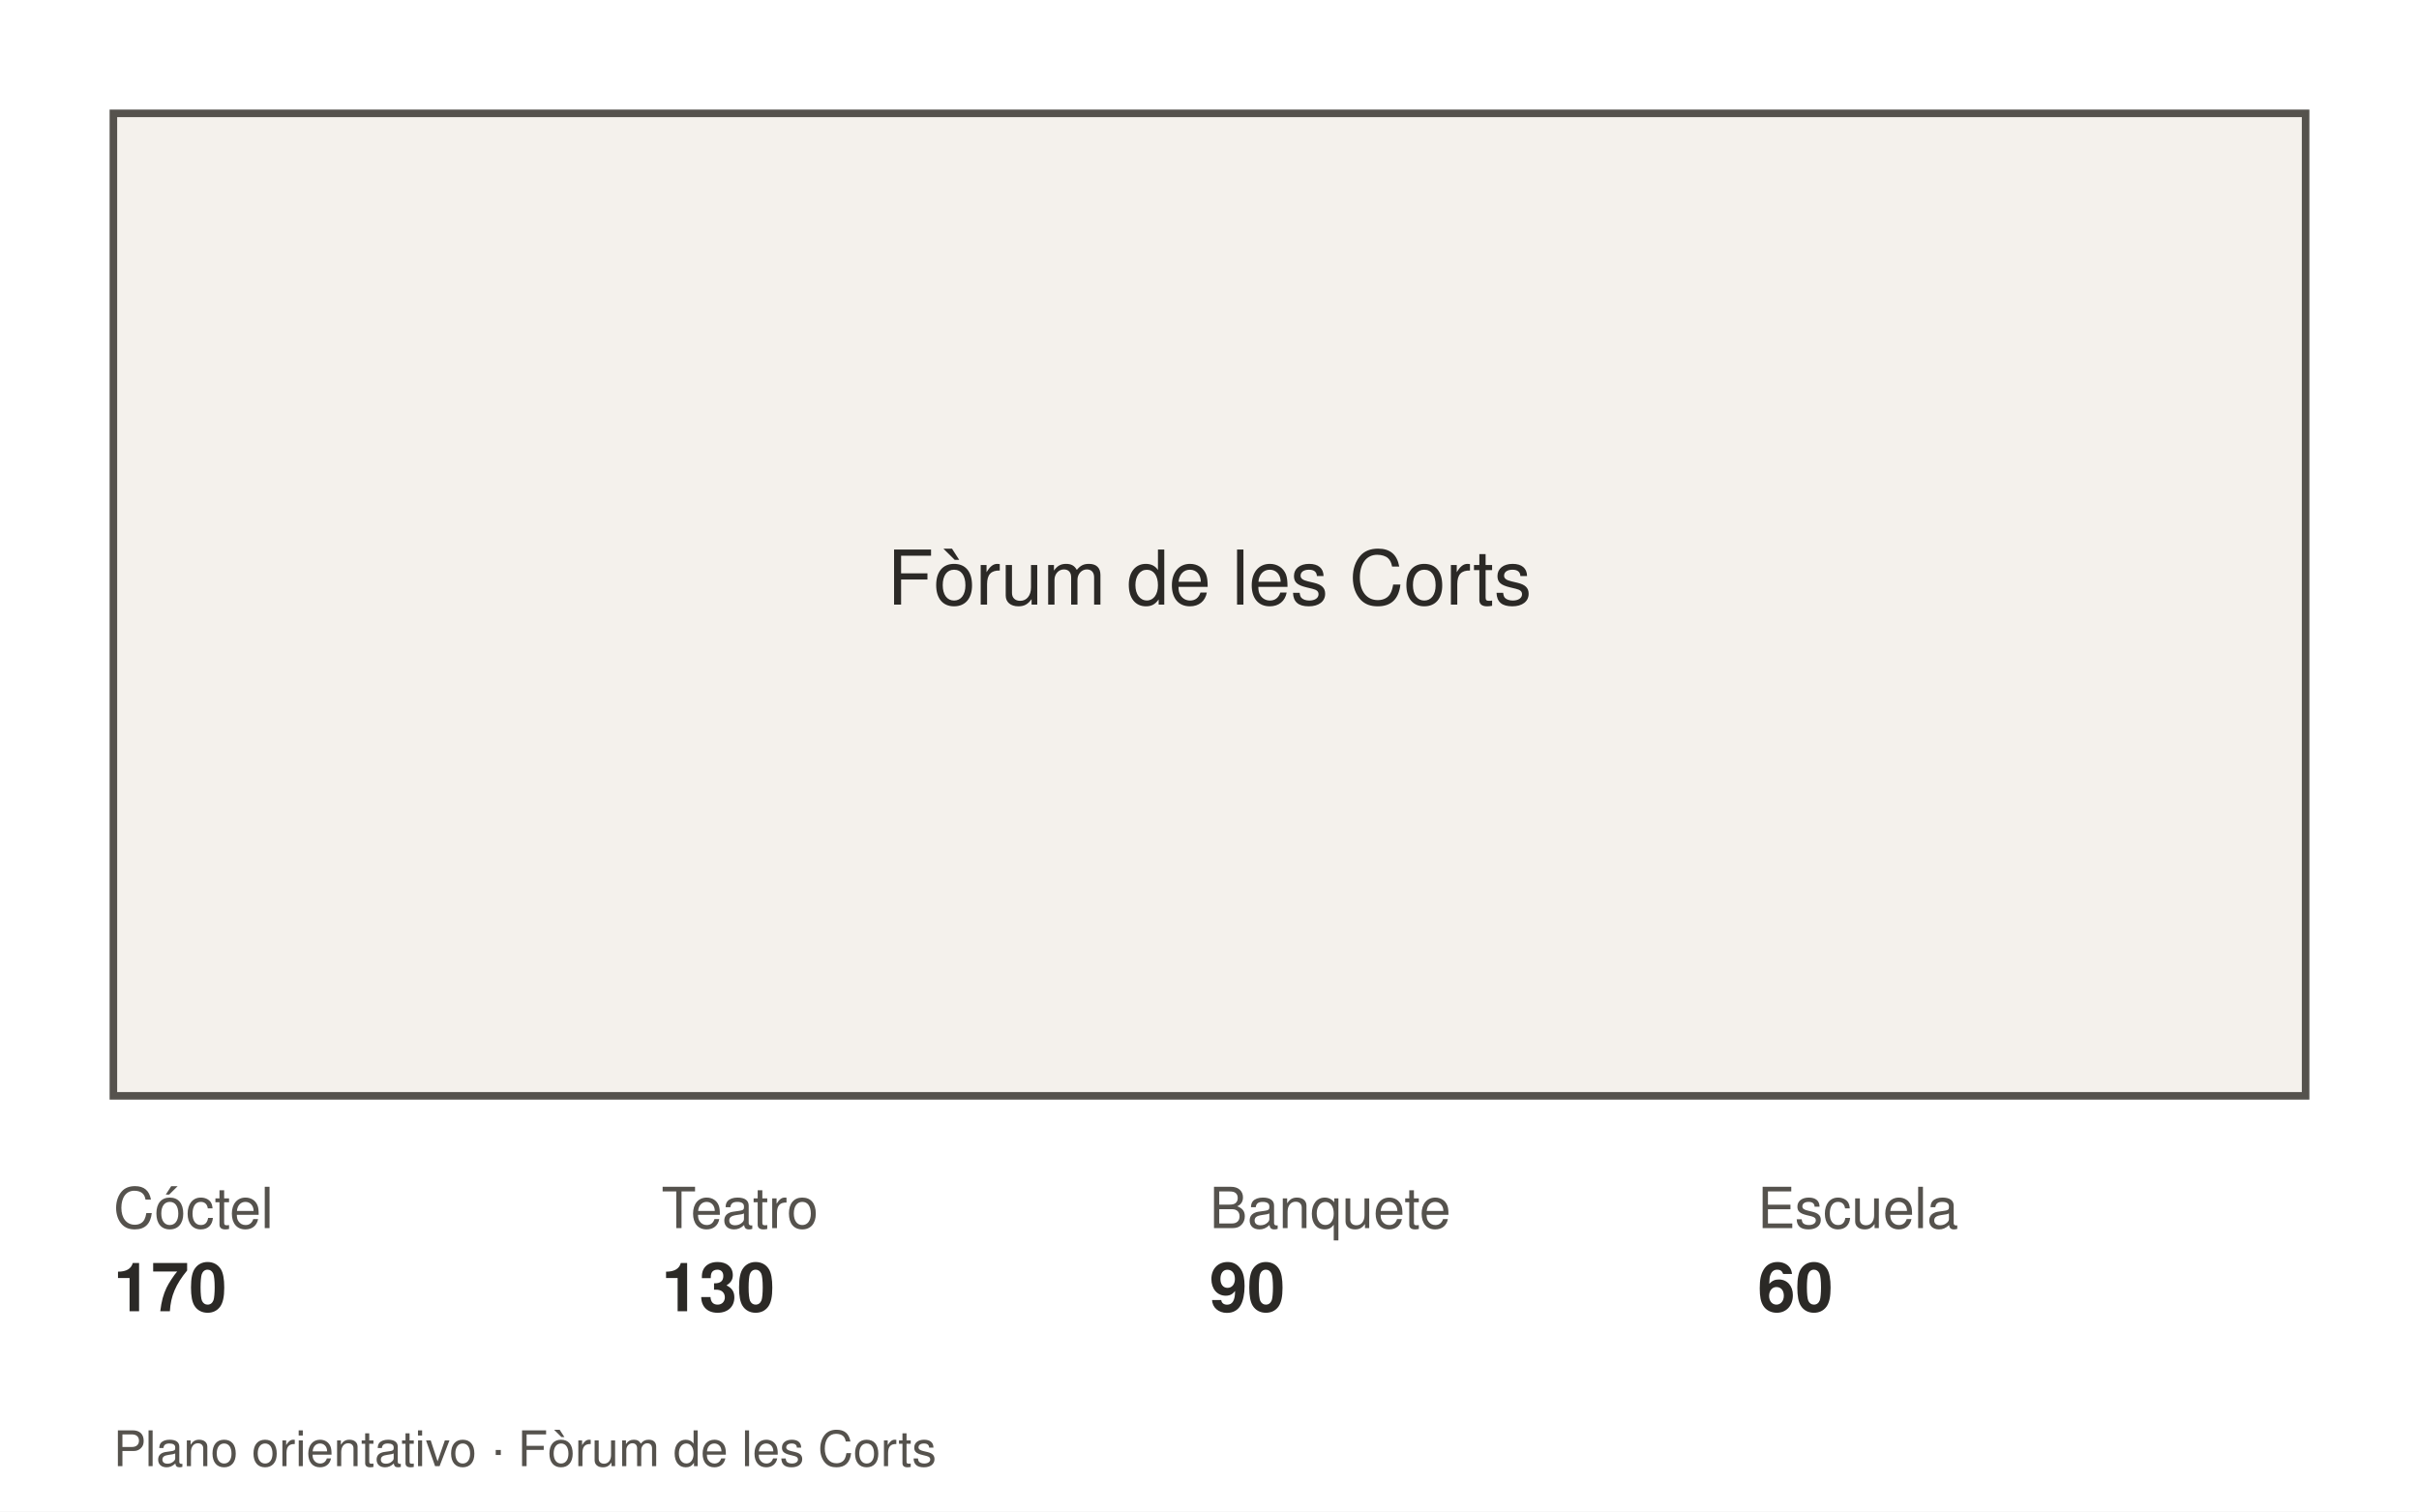
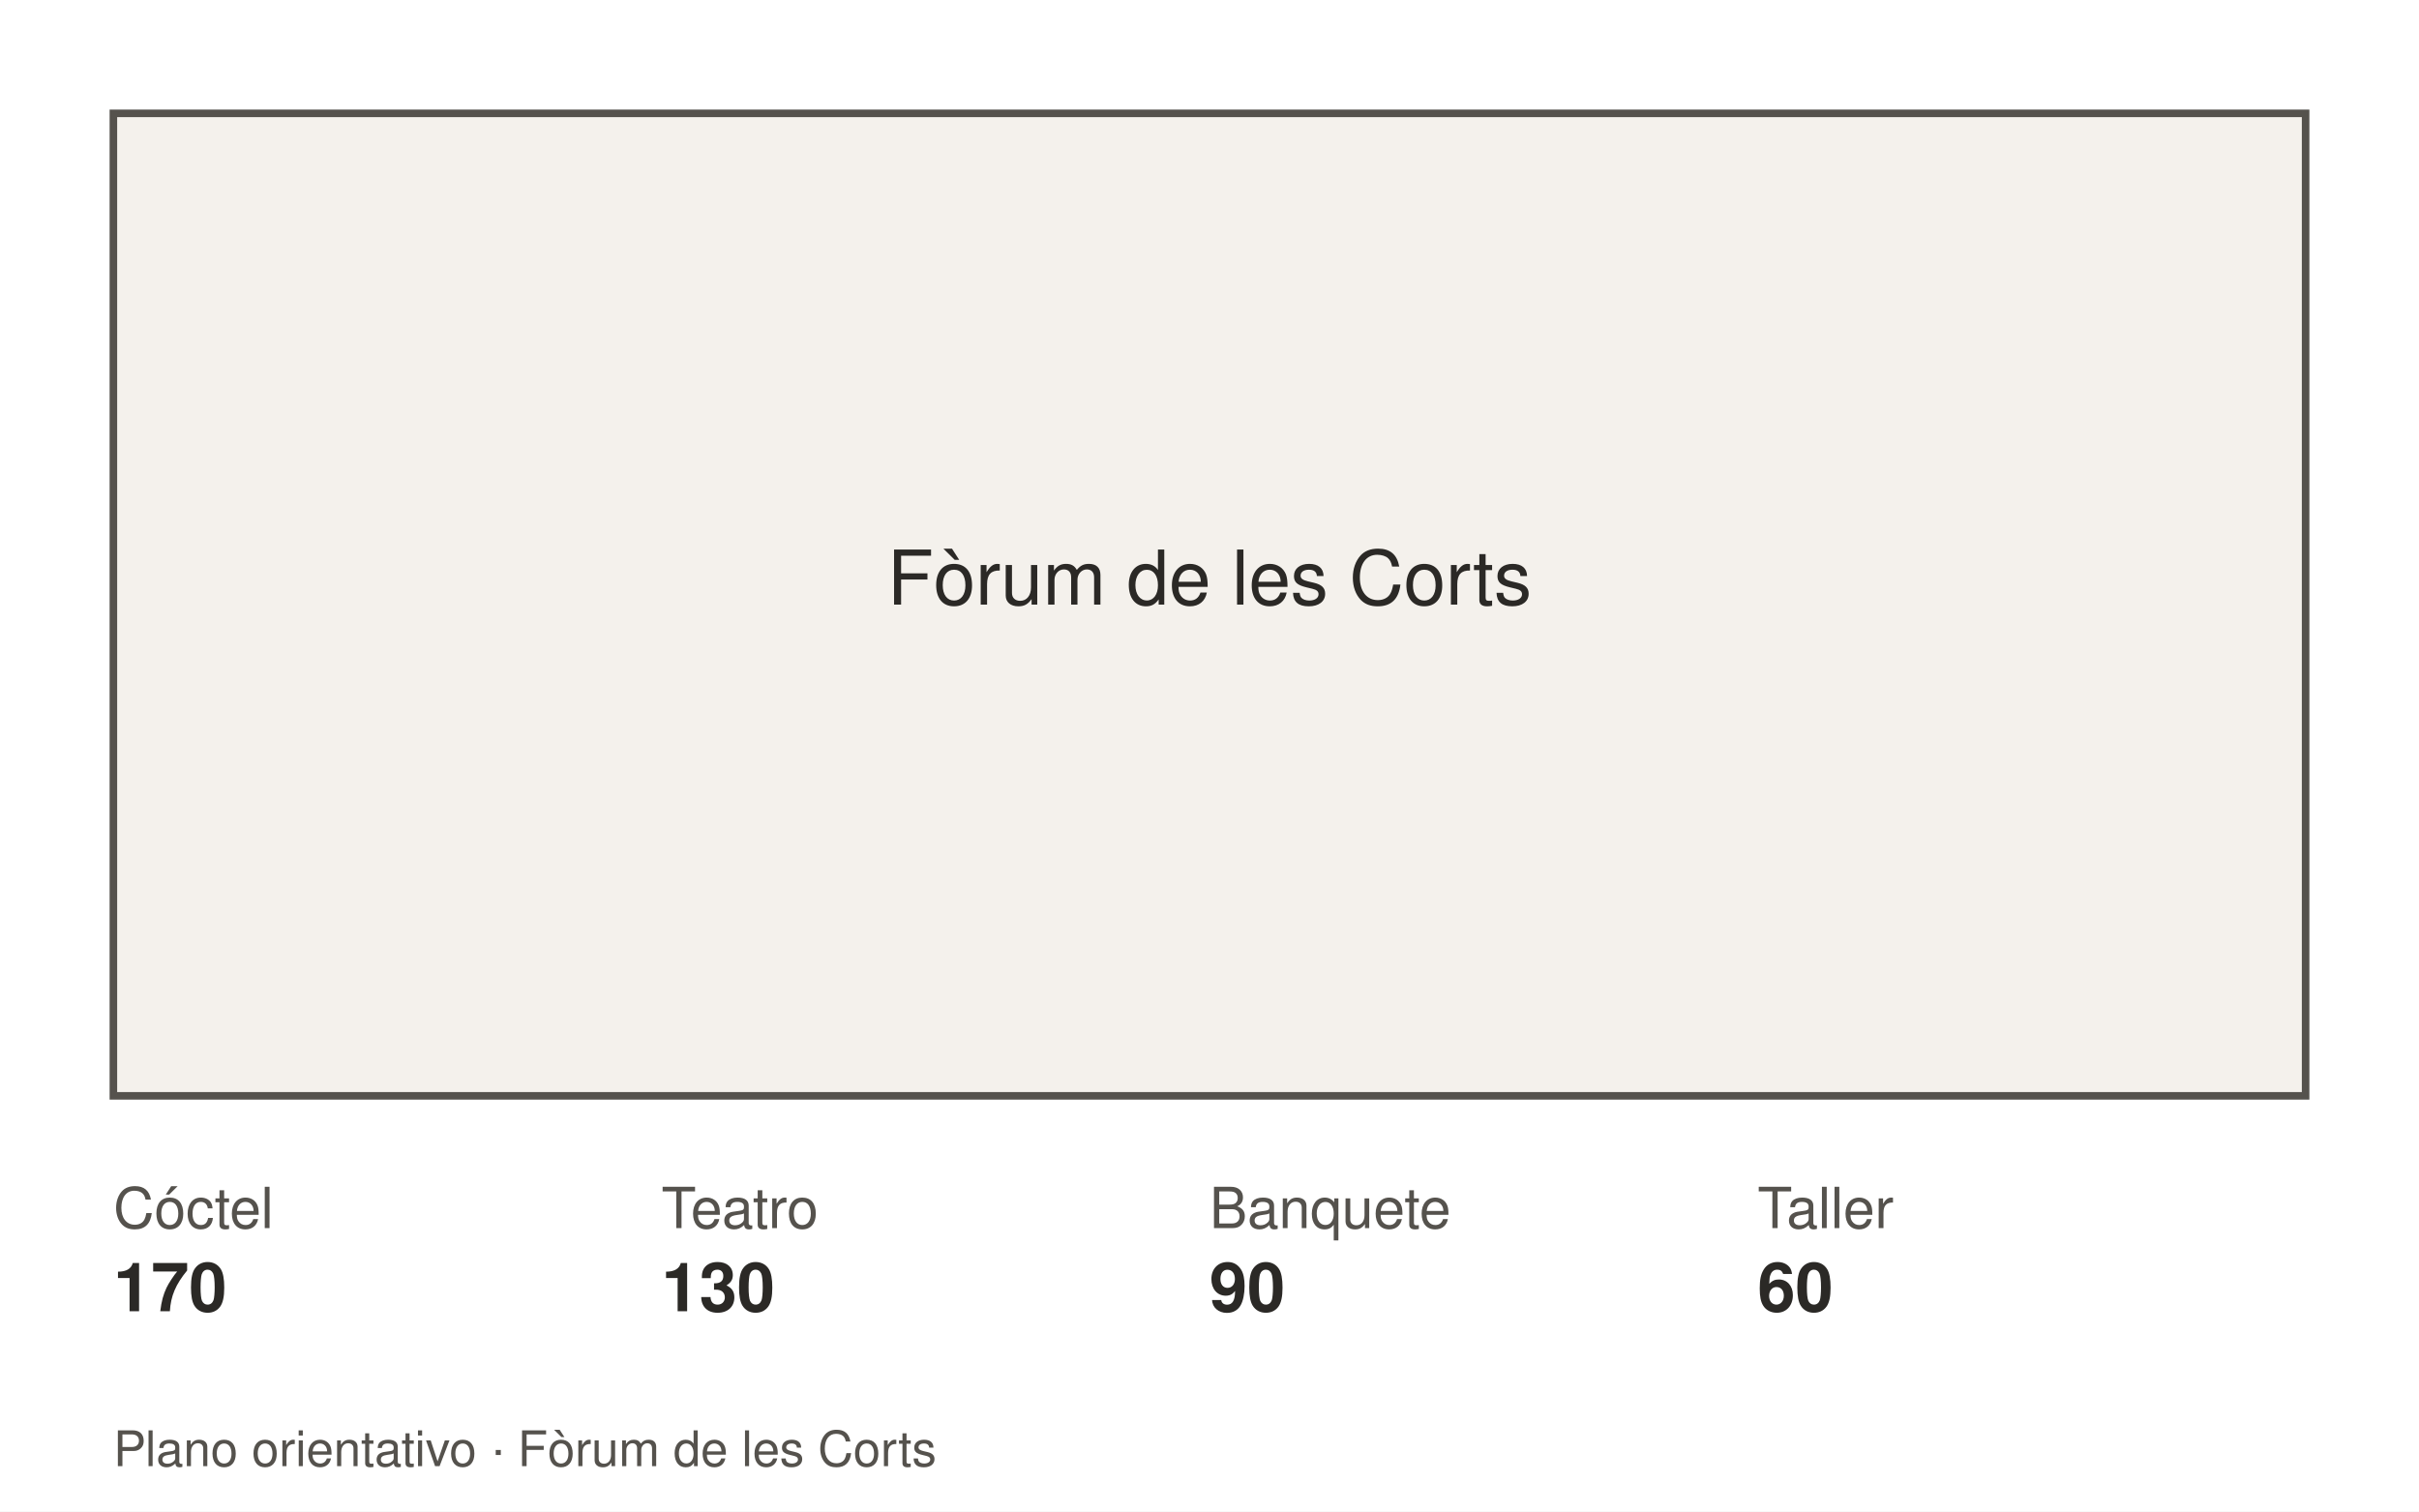
<svg xmlns="http://www.w3.org/2000/svg" viewBox="0 0 640 400" width="640" height="400" role="img" aria-label="Plano orientativo de Fòrum de les Corts" font-family="Helvetica, Arial, sans-serif">
  <rect x="0" y="0" width="640" height="400" fill="#ffffff" />
  <rect x="30" y="30" width="580" height="260" fill="#f4f1ec" stroke="#55524d" stroke-width="2" />
  <text x="320.0" y="160.0" text-anchor="middle" font-size="20" fill="#2b2926">Fòrum de les Corts</text>
  <text x="30" y="325" font-size="15" fill="#55524d">Cóctel</text>
  <text x="30" y="347" font-size="18" font-weight="bold" fill="#2b2926">170</text>
  <text x="175" y="325" font-size="15" fill="#55524d">Teatro</text>
  <text x="175" y="347" font-size="18" font-weight="bold" fill="#2b2926">130</text>
  <text x="320" y="325" font-size="15" fill="#55524d">Banquete</text>
  <text x="320" y="347" font-size="18" font-weight="bold" fill="#2b2926">90</text>
-   <text x="465" y="325" font-size="15" fill="#55524d">Escuela</text>
+   <text x="465" y="325" font-size="15" fill="#55524d">Taller</text>
  <text x="465" y="347" font-size="18" font-weight="bold" fill="#2b2926">60</text>
  <text x="30" y="388" font-size="13" fill="#55524d">Plano orientativo · Fòrum de les Corts</text>
</svg>
